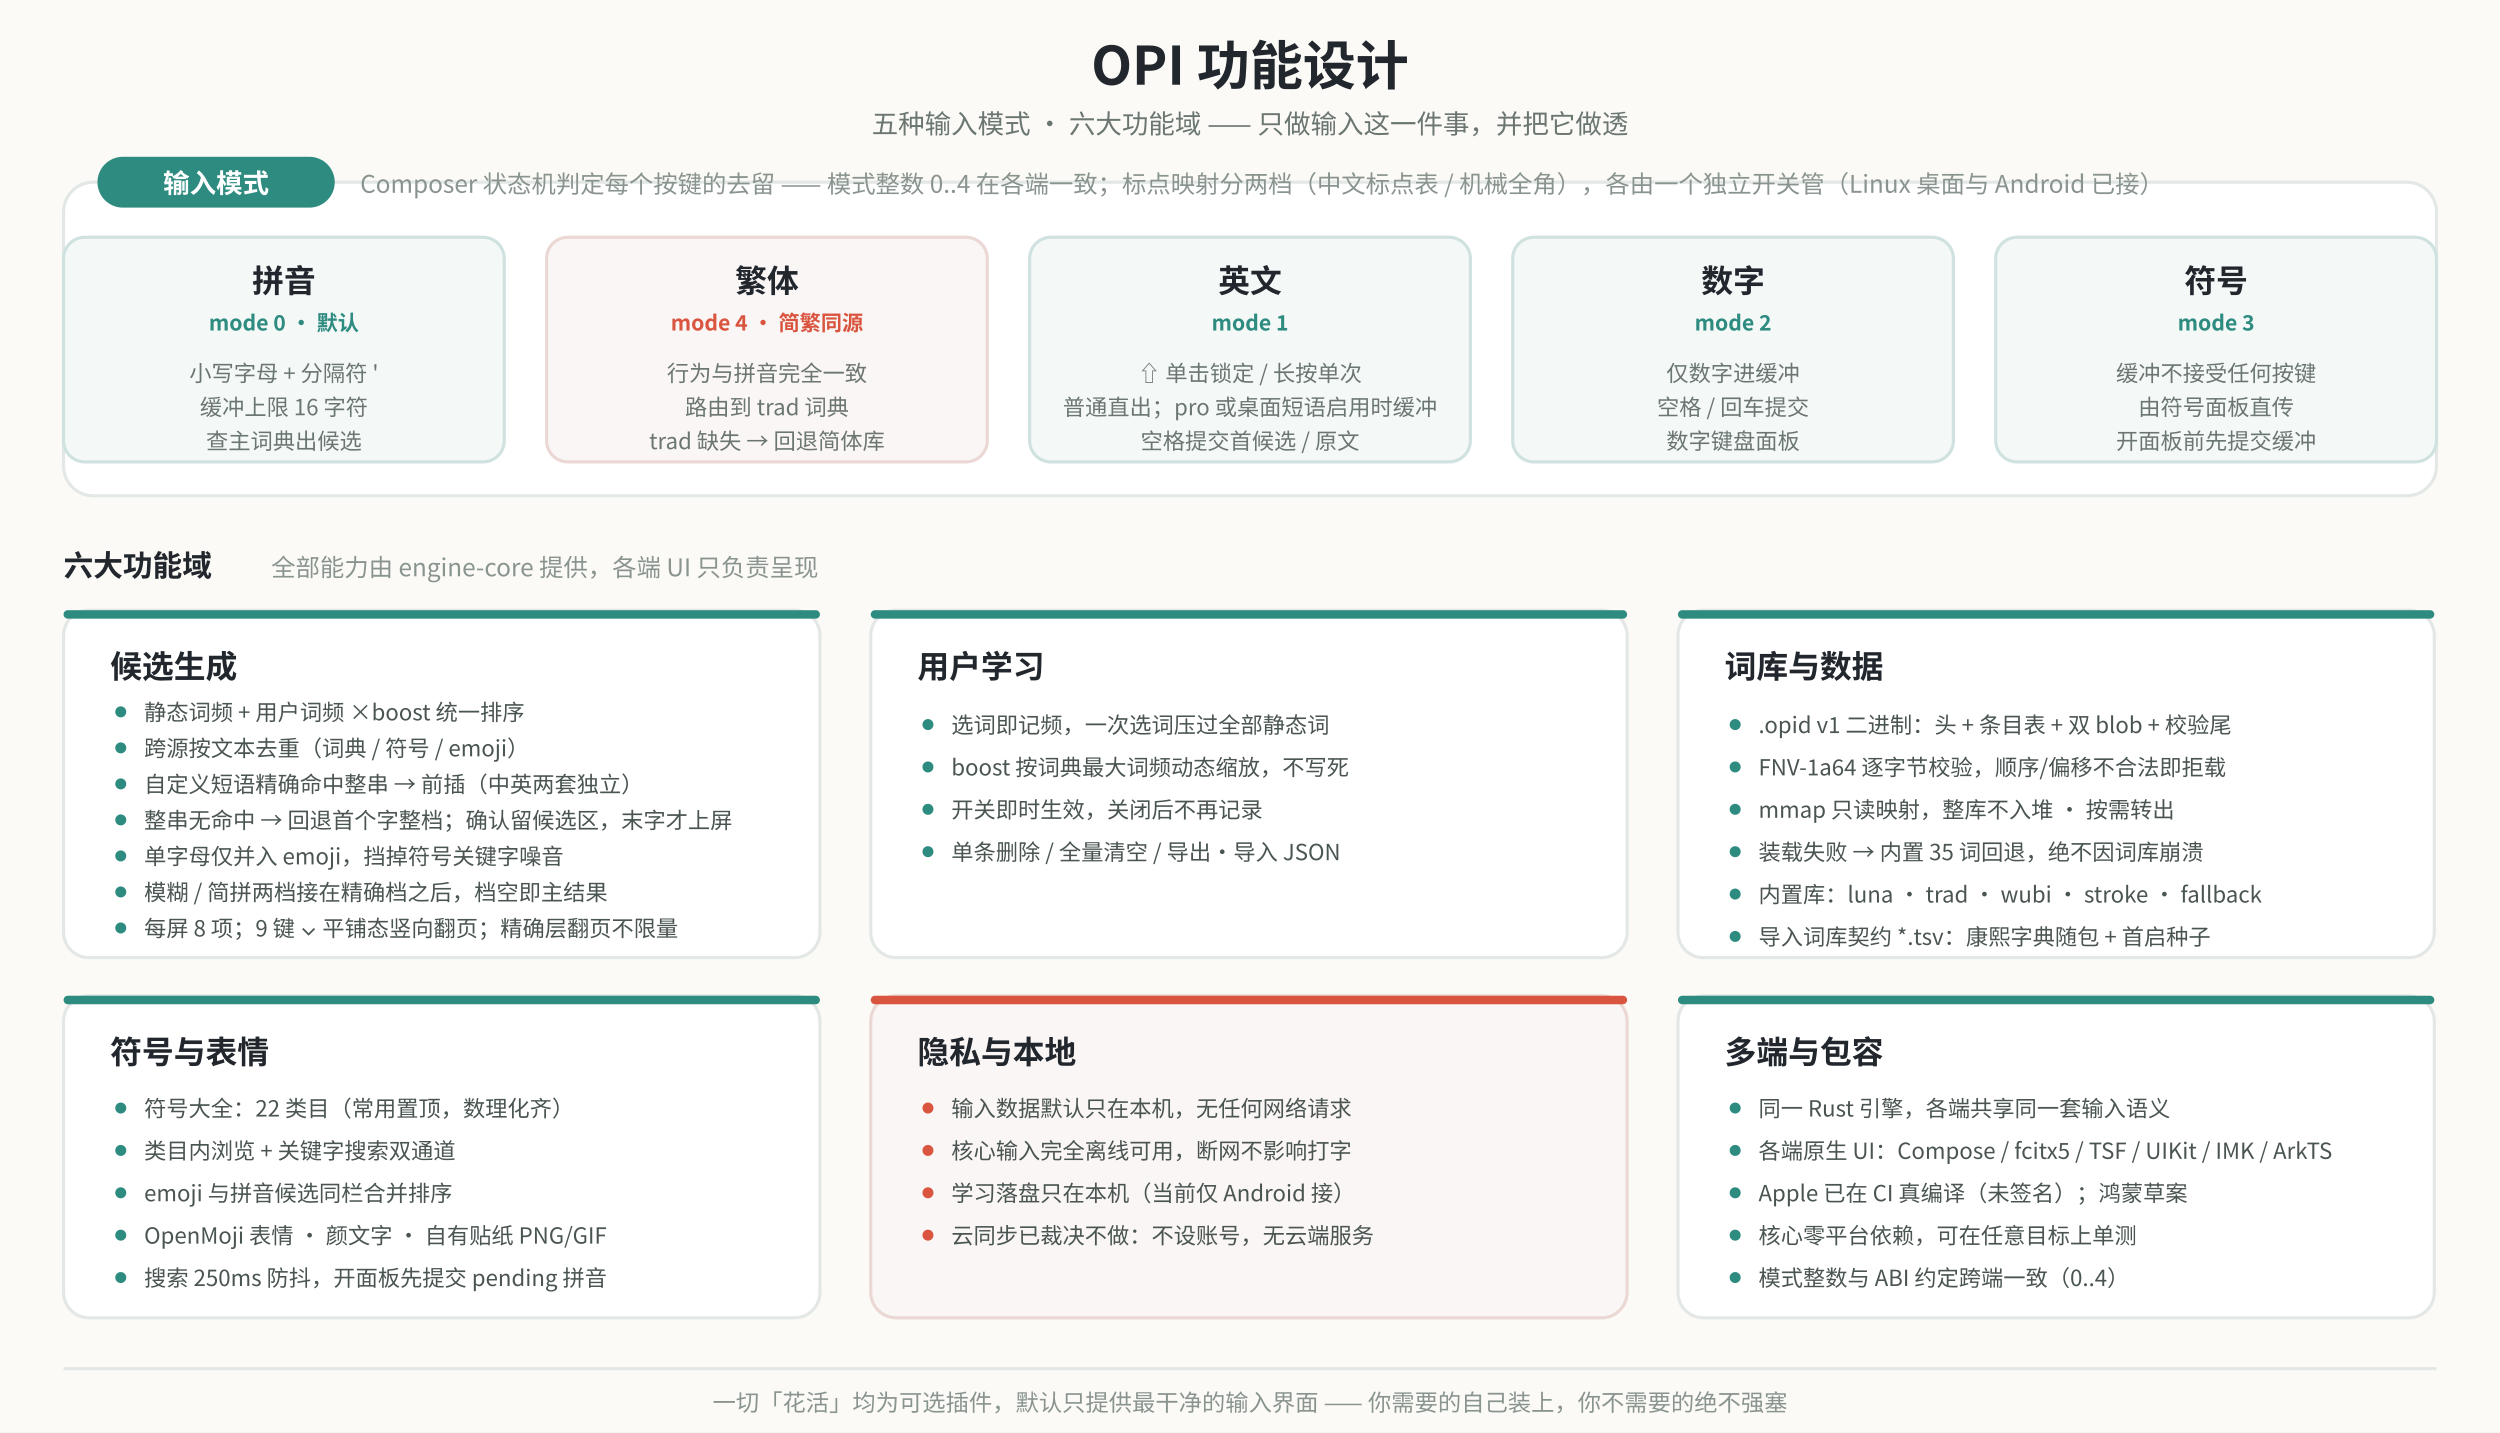
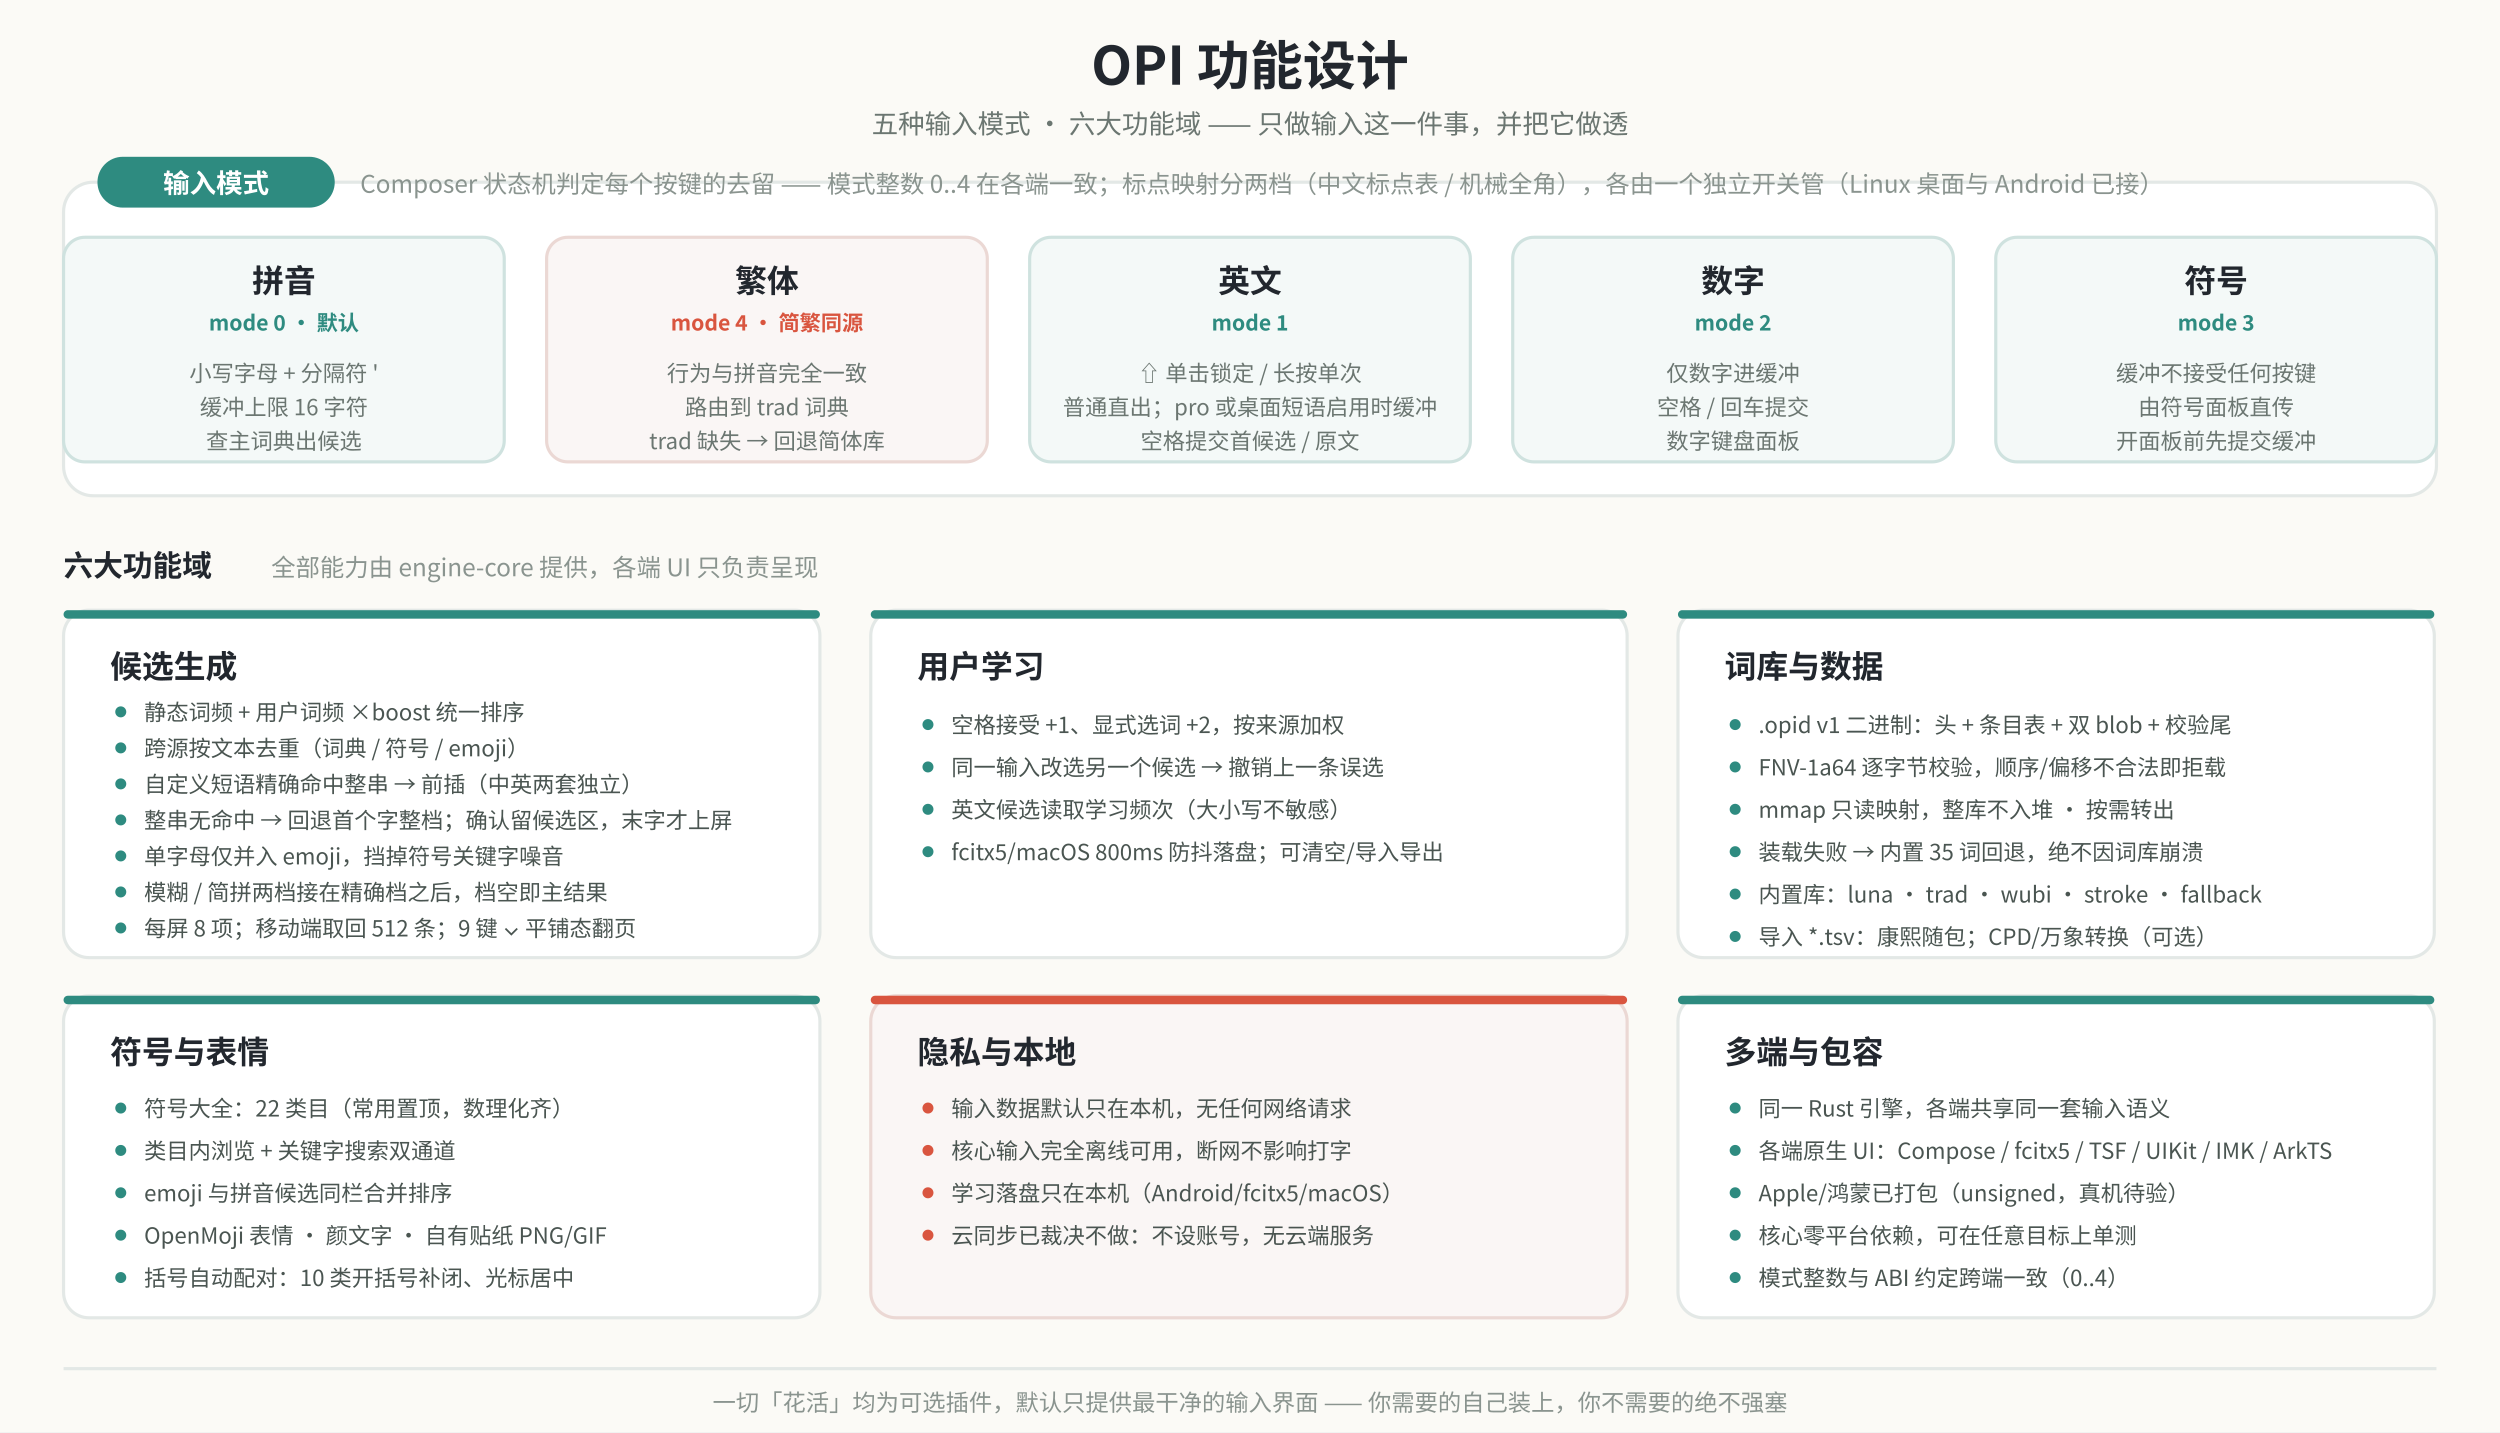
<svg xmlns="http://www.w3.org/2000/svg" viewBox="0 0 1180 676" width="1180" height="676" role="img" aria-labelledby="featTitle featDesc">
  <rect width="1180" height="676" fill="#FBFAF6" />
  <g font-family="'Noto Sans CJK SC','Source Han Sans SC','PingFang SC','Microsoft YaHei',-apple-system,'Segoe UI',sans-serif">
    <text x="590" y="40" text-anchor="middle" font-size="25" font-weight="700" fill="#22272E">OPI 功能设计</text>
    <text x="590" y="63" text-anchor="middle" font-size="12.5" fill="#6B7671">五种输入模式 · 六大功能域 —— 只做输入这一件事，并把它做透</text>
    <rect x="30" y="86" width="1120" height="148" rx="14" fill="#FFFFFF" stroke="#E3E8E6" stroke-width="1.5" />
    <rect x="46" y="74" width="112" height="24" rx="12" fill="#2E8B80" />
    <text x="102" y="91" text-anchor="middle" font-size="12.5" font-weight="700" fill="#FFFFFF">输入模式</text>
    <text x="170" y="91" font-size="11.5" fill="#8A948F">Composer 状态机判定每个按键的去留 —— 模式整数 0..4 在各端一致；标点映射分两档（中文标点表 / 机械全角），各由一个独立开关管（Linux 桌面与 Android 已接）</text>
    <g>
      <rect x="30" y="112" width="208" height="106" rx="10" fill="#F4F9F8" stroke="#CFE2DF" stroke-width="1.5" />
      <text x="134" y="138" text-anchor="middle" font-size="15" font-weight="700" fill="#22272E">拼音</text>
      <text x="134" y="156" text-anchor="middle" font-size="10" fill="#2E8B80" font-weight="700">mode 0 · 默认</text>
      <text x="134" y="180" text-anchor="middle" font-size="10.5" fill="#6B7671">小写字母 + 分隔符 '</text>
      <text x="134" y="196" text-anchor="middle" font-size="10.5" fill="#6B7671">缓冲上限 16 字符</text>
      <text x="134" y="212" text-anchor="middle" font-size="10.5" fill="#6B7671">查主词典出候选</text>
    </g>
    <g>
      <rect x="258" y="112" width="208" height="106" rx="10" fill="#FAF6F5" stroke="#EBD8D4" stroke-width="1.5" />
      <text x="362" y="138" text-anchor="middle" font-size="15" font-weight="700" fill="#22272E">繁体</text>
      <text x="362" y="156" text-anchor="middle" font-size="10" font-weight="700" fill="#D9553F">mode 4 · 简繁同源</text>
      <text x="362" y="180" text-anchor="middle" font-size="10.5" fill="#6B7671">行为与拼音完全一致</text>
      <text x="362" y="196" text-anchor="middle" font-size="10.5" fill="#6B7671">路由到 trad 词典</text>
      <text x="362" y="212" text-anchor="middle" font-size="10.5" fill="#6B7671">trad 缺失 → 回退简体库</text>
    </g>
    <g>
      <rect x="486" y="112" width="208" height="106" rx="10" fill="#F4F9F8" stroke="#CFE2DF" stroke-width="1.5" />
      <text x="590" y="138" text-anchor="middle" font-size="15" font-weight="700" fill="#22272E">英文</text>
      <text x="590" y="156" text-anchor="middle" font-size="10" font-weight="700" fill="#2E8B80">mode 1</text>
      <text x="590" y="180" text-anchor="middle" font-size="10.5" fill="#6B7671">⇧ 单击锁定 / 长按单次</text>
      <text x="590" y="196" text-anchor="middle" font-size="10.5" fill="#6B7671">普通直出；pro 或桌面短语启用时缓冲</text>
      <text x="590" y="212" text-anchor="middle" font-size="10.5" fill="#6B7671">空格提交首候选 / 原文</text>
    </g>
    <g>
      <rect x="714" y="112" width="208" height="106" rx="10" fill="#F4F9F8" stroke="#CFE2DF" stroke-width="1.5" />
      <text x="818" y="138" text-anchor="middle" font-size="15" font-weight="700" fill="#22272E">数字</text>
      <text x="818" y="156" text-anchor="middle" font-size="10" font-weight="700" fill="#2E8B80">mode 2</text>
      <text x="818" y="180" text-anchor="middle" font-size="10.5" fill="#6B7671">仅数字进缓冲</text>
      <text x="818" y="196" text-anchor="middle" font-size="10.5" fill="#6B7671">空格 / 回车提交</text>
      <text x="818" y="212" text-anchor="middle" font-size="10.5" fill="#6B7671">数字键盘面板</text>
    </g>
    <g>
      <rect x="942" y="112" width="208" height="106" rx="10" fill="#F4F9F8" stroke="#CFE2DF" stroke-width="1.5" />
      <text x="1046" y="138" text-anchor="middle" font-size="15" font-weight="700" fill="#22272E">符号</text>
      <text x="1046" y="156" text-anchor="middle" font-size="10" font-weight="700" fill="#2E8B80">mode 3</text>
      <text x="1046" y="180" text-anchor="middle" font-size="10.5" fill="#6B7671">缓冲不接受任何按键</text>
      <text x="1046" y="196" text-anchor="middle" font-size="10.5" fill="#6B7671">由符号面板直传</text>
      <text x="1046" y="212" text-anchor="middle" font-size="10.5" fill="#6B7671">开面板前先提交缓冲</text>
    </g>
    <text x="30" y="272" font-size="14" font-weight="700" fill="#22272E">六大功能域</text>
    <text x="128" y="272" font-size="11.5" fill="#8A948F">全部能力由 engine-core 提供，各端 UI 只负责呈现</text>
    <rect x="30" y="288" width="357" height="164" rx="12" fill="#FFFFFF" stroke="#E3E8E6" stroke-width="1.5" />
    <rect x="30" y="288" width="357" height="4" rx="2" fill="#2E8B80" />
    <text x="52" y="320" font-size="15" font-weight="700" fill="#22272E">候选生成</text>
    <g fill="#2E8B80">
      <circle cx="57" cy="336" r="2.6" />
      <circle cx="57" cy="353" r="2.6" />
      <circle cx="57" cy="370" r="2.6" />
      <circle cx="57" cy="387" r="2.6" />
      <circle cx="57" cy="404" r="2.6" />
      <circle cx="57" cy="421" r="2.6" />
      <circle cx="57" cy="438" r="2.6" />
    </g>
    <g font-size="10.5" fill="#4A5551">
      <text x="68" y="340">静态词频 + 用户词频 ×boost 统一排序</text>
      <text x="68" y="357">跨源按文本去重（词典 / 符号 / emoji）</text>
      <text x="68" y="374">自定义短语精确命中整串 → 前插（中英两套独立）</text>
      <text x="68" y="391">整串无命中 → 回退首个字整档；确认留候选区，末字才上屏</text>
      <text x="68" y="408">单字母仅并入 emoji，挡掉符号关键字噪音</text>
      <text x="68" y="425">模糊 / 简拼两档接在精确档之后，档空即主结果</text>
-       <text x="68" y="442">每屏 8 项；9 键 ⌄ 平铺态竖向翻页；精确层翻页不限量</text>
+       <text x="68" y="442">每屏 8 项；移动端取回 512 条；9 键 ⌄ 平铺态翻页</text>
    </g>
    <rect x="411" y="288" width="357" height="164" rx="12" fill="#FFFFFF" stroke="#E3E8E6" stroke-width="1.5" />
    <rect x="411" y="288" width="357" height="4" rx="2" fill="#2E8B80" />
    <text x="433" y="320" font-size="15" font-weight="700" fill="#22272E">用户学习</text>
    <g fill="#2E8B80">
      <circle cx="438" cy="342" r="2.6" />
      <circle cx="438" cy="362" r="2.6" />
      <circle cx="438" cy="382" r="2.6" />
      <circle cx="438" cy="402" r="2.6" />
    </g>
    <g font-size="10.5" fill="#4A5551">
-       <text x="449" y="346">选词即记频，一次选词压过全部静态词</text>
-       <text x="449" y="366">boost 按词典最大词频动态缩放，不写死</text>
-       <text x="449" y="386">开关即时生效，关闭后不再记录</text>
-       <text x="449" y="406">单条删除 / 全量清空 / 导出·导入 JSON</text>
+       <text x="449" y="346">空格接受 +1、显式选词 +2，按来源加权</text>
+       <text x="449" y="366">同一输入改选另一个候选 → 撤销上一条误选</text>
+       <text x="449" y="386">英文候选读取学习频次（大小写不敏感）</text>
+       <text x="449" y="406">fcitx5/macOS 800ms 防抖落盘；可清空/导入导出</text>
    </g>
    <rect x="792" y="288" width="357" height="164" rx="12" fill="#FFFFFF" stroke="#E3E8E6" stroke-width="1.5" />
    <rect x="792" y="288" width="357" height="4" rx="2" fill="#2E8B80" />
    <text x="814" y="320" font-size="15" font-weight="700" fill="#22272E">词库与数据</text>
    <g fill="#2E8B80">
      <circle cx="819" cy="342" r="2.6" />
      <circle cx="819" cy="362" r="2.6" />
      <circle cx="819" cy="382" r="2.6" />
      <circle cx="819" cy="402" r="2.6" />
      <circle cx="819" cy="422" r="2.6" />
      <circle cx="819" cy="442" r="2.6" />
    </g>
    <g font-size="10.5" fill="#4A5551">
      <text x="830" y="346">.opid v1 二进制：头 + 条目表 + 双 blob + 校验尾</text>
      <text x="830" y="366">FNV-1a64 逐字节校验，顺序/偏移不合法即拒载</text>
      <text x="830" y="386">mmap 只读映射，整库不入堆 · 按需转出</text>
      <text x="830" y="406">装载失败 → 内置 35 词回退，绝不因词库崩溃</text>
      <text x="830" y="426">内置库：luna · trad · wubi · stroke · fallback</text>
-       <text x="830" y="446">导入词库契约 *.tsv：康熙字典随包 + 首启种子</text>
+       <text x="830" y="446">导入 *.tsv：康熙随包；CPD/万象转换（可选）</text>
    </g>
    <rect x="30" y="470" width="357" height="152" rx="12" fill="#FFFFFF" stroke="#E3E8E6" stroke-width="1.5" />
    <rect x="30" y="470" width="357" height="4" rx="2" fill="#2E8B80" />
    <text x="52" y="502" font-size="15" font-weight="700" fill="#22272E">符号与表情</text>
    <g fill="#2E8B80">
      <circle cx="57" cy="523" r="2.6" />
      <circle cx="57" cy="543" r="2.6" />
      <circle cx="57" cy="563" r="2.6" />
      <circle cx="57" cy="583" r="2.6" />
      <circle cx="57" cy="603" r="2.6" />
    </g>
    <g font-size="10.5" fill="#4A5551">
      <text x="68" y="527">符号大全：22 类目（常用置顶，数理化齐）</text>
      <text x="68" y="547">类目内浏览 + 关键字搜索双通道</text>
      <text x="68" y="567">emoji 与拼音候选同栏合并排序</text>
      <text x="68" y="587">OpenMoji 表情 · 颜文字 · 自有贴纸 PNG/GIF</text>
-       <text x="68" y="607">搜索 250ms 防抖，开面板先提交 pending 拼音</text>
+       <text x="68" y="607">括号自动配对：10 类开括号补闭、光标居中</text>
    </g>
    <rect x="411" y="470" width="357" height="152" rx="12" fill="#FAF6F5" stroke="#EBD8D4" stroke-width="1.5" />
    <rect x="411" y="470" width="357" height="4" rx="2" fill="#D9553F" />
    <text x="433" y="502" font-size="15" font-weight="700" fill="#22272E">隐私与本地</text>
    <g fill="#D9553F">
      <circle cx="438" cy="523" r="2.6" />
      <circle cx="438" cy="543" r="2.6" />
      <circle cx="438" cy="563" r="2.6" />
      <circle cx="438" cy="583" r="2.6" />
    </g>
    <g font-size="10.5" fill="#4A5551">
      <text x="449" y="527">输入数据默认只在本机，无任何网络请求</text>
      <text x="449" y="547">核心输入完全离线可用，断网不影响打字</text>
-       <text x="449" y="567">学习落盘只在本机（当前仅 Android 接）</text>
+       <text x="449" y="567">学习落盘只在本机（Android/fcitx5/macOS）</text>
      <text x="449" y="587">云同步已裁决不做：不设账号，无云端服务</text>
    </g>
    <rect x="792" y="470" width="357" height="152" rx="12" fill="#FFFFFF" stroke="#E3E8E6" stroke-width="1.5" />
    <rect x="792" y="470" width="357" height="4" rx="2" fill="#2E8B80" />
    <text x="814" y="502" font-size="15" font-weight="700" fill="#22272E">多端与包容</text>
    <g fill="#2E8B80">
      <circle cx="819" cy="523" r="2.6" />
      <circle cx="819" cy="543" r="2.6" />
      <circle cx="819" cy="563" r="2.6" />
      <circle cx="819" cy="583" r="2.6" />
      <circle cx="819" cy="603" r="2.6" />
    </g>
    <g font-size="10.5" fill="#4A5551">
      <text x="830" y="527">同一 Rust 引擎，各端共享同一套输入语义</text>
      <text x="830" y="547">各端原生 UI：Compose / fcitx5 / TSF / UIKit / IMK / ArkTS</text>
-       <text x="830" y="567">Apple 已在 CI 真编译（未签名）；鸿蒙草案</text>
+       <text x="830" y="567">Apple/鸿蒙已打包（unsigned，真机待验）</text>
      <text x="830" y="587">核心零平台依赖，可在任意目标上单测</text>
      <text x="830" y="607">模式整数与 ABI 约定跨端一致（0..4）</text>
    </g>
    <line x1="30" y1="646" x2="1150" y2="646" stroke="#E3E8E6" stroke-width="1.5" />
    <text x="590" y="666" text-anchor="middle" font-size="11" fill="#8A948F">一切「花活」均为可选插件，默认只提供最干净的输入界面 —— 你需要的自己装上，你不需要的绝不强塞</text>
  </g>
</svg>
